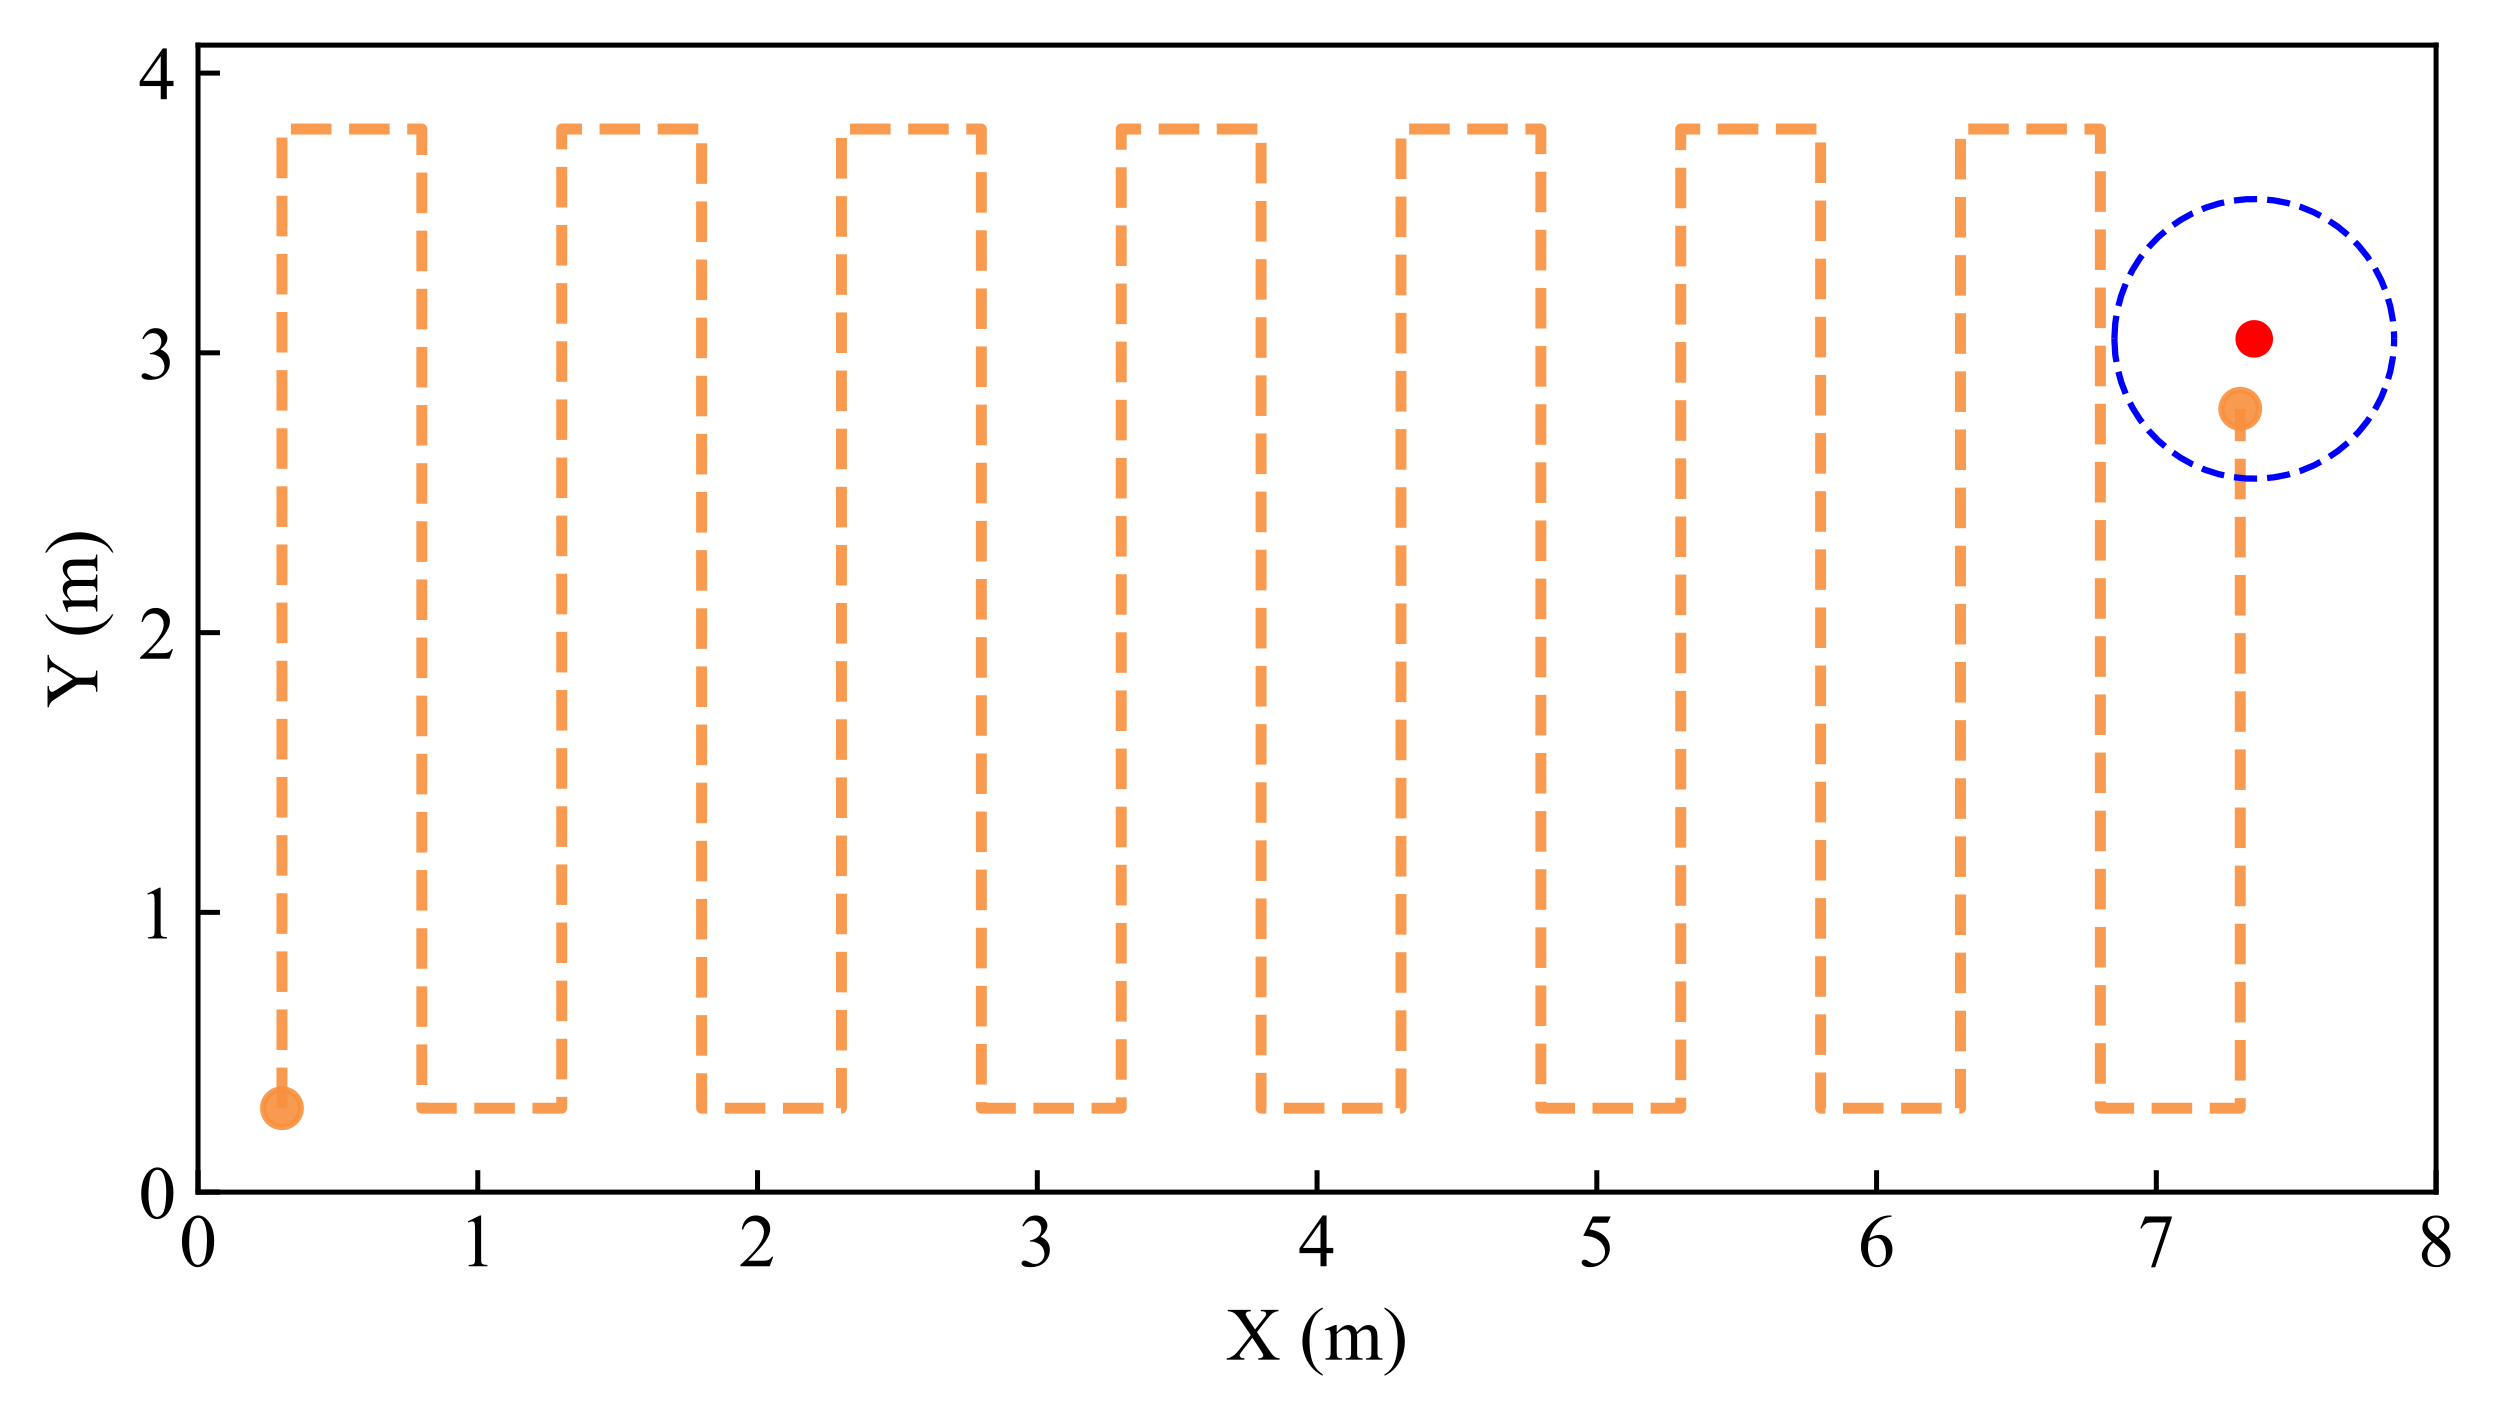
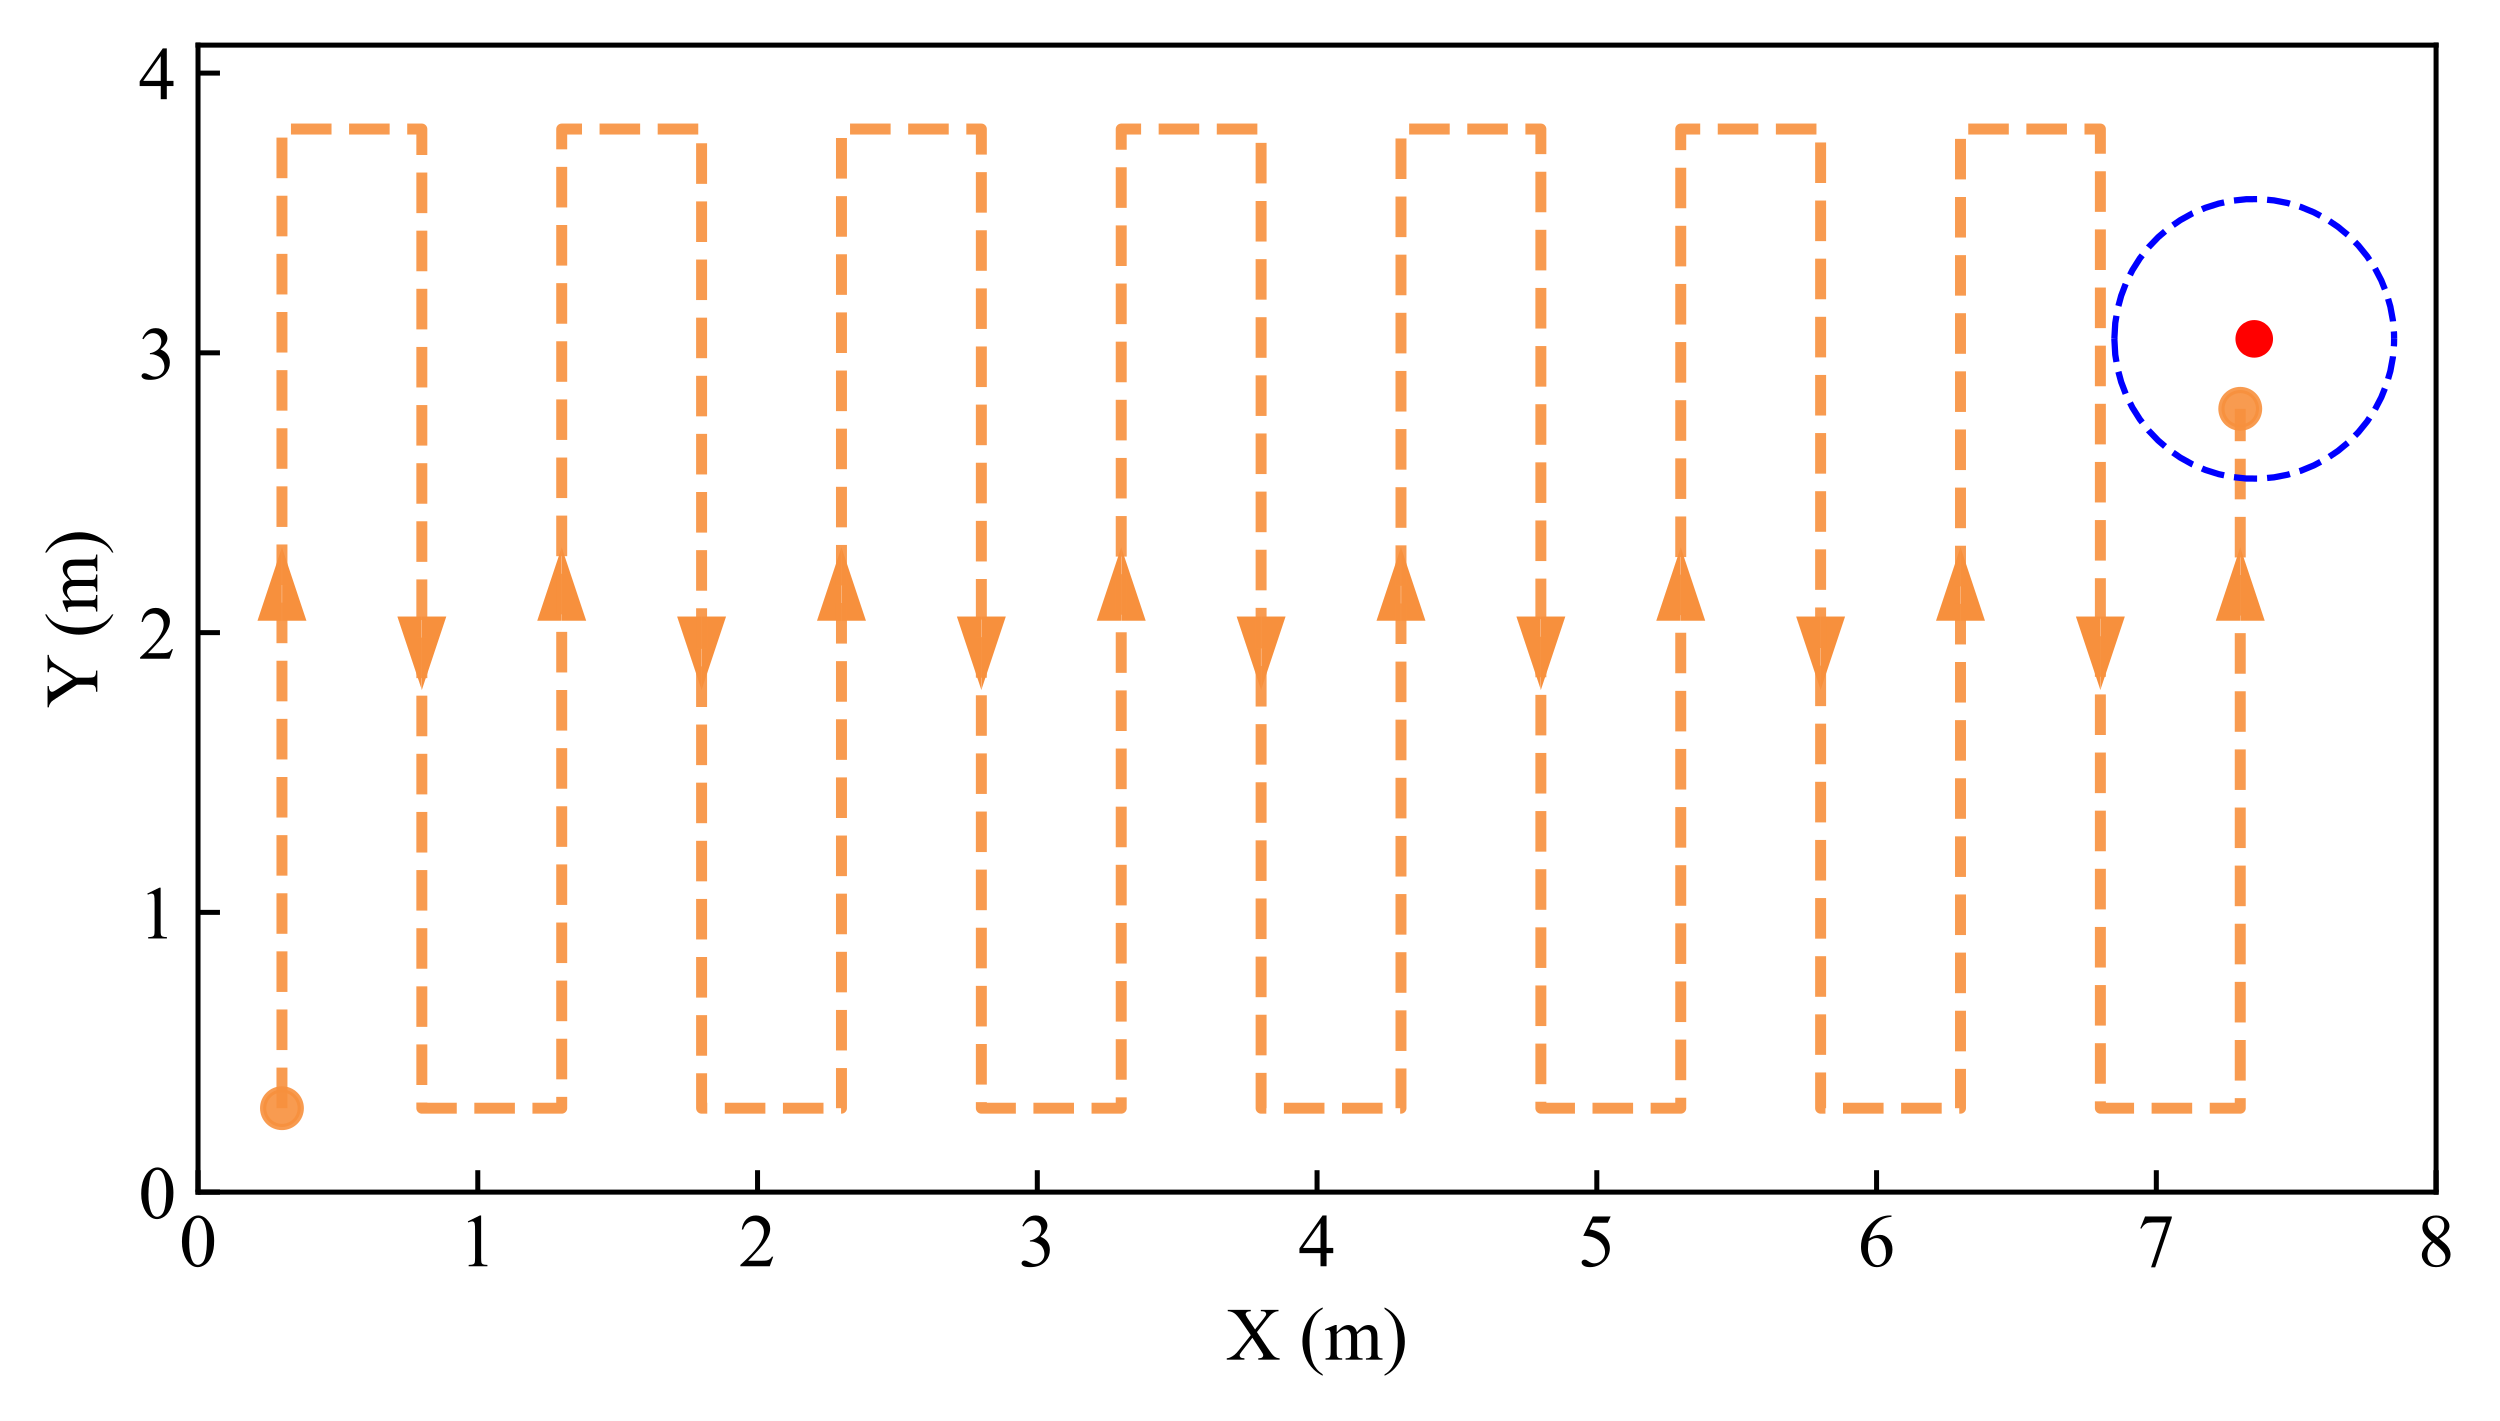
<svg xmlns="http://www.w3.org/2000/svg" xmlns:xlink="http://www.w3.org/1999/xlink" width="398.919pt" height="226.723pt" viewBox="0 0 398.919 226.723" version="1.1">
  <defs>
    <style type="text/css">*{stroke-linejoin: round; stroke-linecap: butt}</style>
  </defs>
  <g id="figure_1">
    <g id="patch_1">
      <path d="M 0 226.723  L 398.919 226.723  L 398.919 0  L 0 0  z " style="fill: #ffffff" />
    </g>
    <g id="axes_1">
      <g id="patch_2">
        <path d="M 31.599 190.224  L 388.719 190.224  L 388.719 7.2  L 31.599 7.2  z " style="fill: #ffffff" />
      </g>
+       <g id="patch_3">
+         <path d="M 44.991 87.329  L 48.897 99.047  L 45.014 99.047  L 45.014 87.552  L 44.969 87.552  L 44.969 99.047  L 41.085 99.047  z " clip-path="url(#pfadf21d242)" style="fill: #f7903d" />
+       </g>
+       <g id="patch_4">
+         <path d="M 67.311 110.095  L 63.405 98.377  L 67.289 98.377  L 67.289 109.872  L 67.334 109.872  L 67.334 98.377  L 71.217 98.377  z " clip-path="url(#pfadf21d242)" style="fill: #f7903d" />
+       </g>
+       <g id="patch_5">
+         <path d="M 89.631 87.329  L 93.537 99.047  L 89.654 99.047  L 89.654 87.552  L 89.609 87.552  L 89.609 99.047  L 85.725 99.047  z " clip-path="url(#pfadf21d242)" style="fill: #f7903d" />
+       </g>
+       <g id="patch_6">
+         <path d="M 111.951 110.095  L 108.045 98.377  L 111.929 98.377  L 111.929 109.872  L 111.974 109.872  L 111.974 98.377  L 115.857 98.377  z " clip-path="url(#pfadf21d242)" style="fill: #f7903d" />
+       </g>
+       <g id="patch_7">
+         <path d="M 134.271 87.329  L 138.177 99.047  L 134.294 99.047  L 134.294 87.552  L 134.249 87.552  L 134.249 99.047  L 130.365 99.047  z " clip-path="url(#pfadf21d242)" style="fill: #f7903d" />
+       </g>
+       <g id="patch_8">
+         <path d="M 156.591 110.095  L 152.685 98.377  L 156.569 98.377  L 156.569 109.872  L 156.614 109.872  L 156.614 98.377  L 160.497 98.377  z " clip-path="url(#pfadf21d242)" style="fill: #f7903d" />
+       </g>
+       <g id="patch_9">
+         <path d="M 178.911 87.329  L 182.817 99.047  L 178.934 99.047  L 178.934 87.552  L 178.889 87.552  L 178.889 99.047  L 175.005 99.047  z " clip-path="url(#pfadf21d242)" style="fill: #f7903d" />
+       </g>
+       <g id="patch_10">
+         <path d="M 201.231 110.095  L 197.325 98.377  L 201.209 98.377  L 201.209 109.872  L 201.254 109.872  L 201.254 98.377  L 205.137 98.377  z " clip-path="url(#pfadf21d242)" style="fill: #f7903d" />
+       </g>
+       <g id="patch_11">
+         <path d="M 223.551 87.329  L 227.457 99.047  L 223.574 99.047  L 223.574 87.552  L 223.529 87.552  L 223.529 99.047  L 219.645 99.047  z " clip-path="url(#pfadf21d242)" style="fill: #f7903d" />
+       </g>
+       <g id="patch_12">
+         <path d="M 245.871 110.095  L 241.965 98.377  L 245.849 98.377  L 245.849 109.872  L 245.894 109.872  L 245.894 98.377  L 249.777 98.377  z " clip-path="url(#pfadf21d242)" style="fill: #f7903d" />
+       </g>
+       <g id="patch_13">
+         <path d="M 268.191 87.329  L 272.097 99.047  L 268.214 99.047  L 268.214 87.552  L 268.169 87.552  L 268.169 99.047  L 264.285 99.047  z " clip-path="url(#pfadf21d242)" style="fill: #f7903d" />
+       </g>
+       <g id="patch_14">
+         <path d="M 290.511 110.095  L 286.605 98.377  L 290.489 98.377  L 290.489 109.872  L 290.534 109.872  L 290.534 98.377  L 294.417 98.377  z " clip-path="url(#pfadf21d242)" style="fill: #f7903d" />
+       </g>
+       <g id="patch_15">
+         <path d="M 312.831 87.329  L 316.737 99.047  L 312.854 99.047  L 312.854 87.552  L 312.809 87.552  L 312.809 99.047  L 308.925 99.047  z " clip-path="url(#pfadf21d242)" style="fill: #f7903d" />
+       </g>
+       <g id="patch_16">
+         <path d="M 335.151 110.095  L 331.245 98.377  L 335.129 98.377  L 335.129 109.872  L 335.174 109.872  L 335.174 98.377  L 339.057 98.377  z " clip-path="url(#pfadf21d242)" style="fill: #f7903d" />
+       </g>
+       <g id="patch_17">
+         <path d="M 357.471 87.329  L 361.377 99.047  L 357.494 99.047  L 357.494 87.552  L 357.449 87.552  L 357.449 99.047  L 353.565 99.047  z " clip-path="url(#pfadf21d242)" style="fill: #f7903d" />
+       </g>
      <g id="matplotlib.axis_1">
        <g id="xtick_1">
          <g id="line2d_1">
            <defs>
-               <path id="mce85c5e16e" d="M 0 0  L 0 -3.5  " style="stroke: #000000; stroke-width: 0.8" />
+               <path id="mc02840bcfa" d="M 0 0  L 0 -3.5  " style="stroke: #000000; stroke-width: 0.8" />
            </defs>
            <g>
-               <use xlink:href="#mce85c5e16e" x="31.599" y="190.224" style="stroke: #000000; stroke-width: 0.8" />
+               <use xlink:href="#mc02840bcfa" x="31.599" y="190.224" style="stroke: #000000; stroke-width: 0.8" />
            </g>
          </g>
          <g id="text_1">
            <g transform="translate(28.59937 202.0565)scale(0.12 -0.12)">
              <defs>
                <path id="TimesNewRomanPSMT-30" d="M 231 2094  Q 231 2819 450 3342  Q 669 3866 1031 4122  Q 1313 4325 1613 4325  Q 2100 4325 2488 3828  Q 2972 3213 2972 2159  Q 2972 1422 2759 906  Q 2547 391 2217 158  Q 1888 -75 1581 -75  Q 975 -75 572 641  Q 231 1244 231 2094  z M 844 2016  Q 844 1141 1059 588  Q 1238 122 1591 122  Q 1759 122 1940 273  Q 2122 425 2216 781  Q 2359 1319 2359 2297  Q 2359 3022 2209 3506  Q 2097 3866 1919 4016  Q 1791 4119 1609 4119  Q 1397 4119 1231 3928  Q 1006 3669 925 3112  Q 844 2556 844 2016  z " transform="scale(0.015625)" />
              </defs>
              <use xlink:href="#TimesNewRomanPSMT-30" />
            </g>
          </g>
        </g>
        <g id="xtick_2">
          <g id="line2d_2">
            <g>
-               <use xlink:href="#mce85c5e16e" x="76.239" y="190.224" style="stroke: #000000; stroke-width: 0.8" />
+               <use xlink:href="#mc02840bcfa" x="76.239" y="190.224" style="stroke: #000000; stroke-width: 0.8" />
            </g>
          </g>
          <g id="text_2">
            <g transform="translate(73.23937 202.0565)scale(0.12 -0.12)">
              <defs>
                <path id="TimesNewRomanPSMT-31" d="M 750 3822  L 1781 4325  L 1884 4325  L 1884 747  Q 1884 391 1914 303  Q 1944 216 2037 169  Q 2131 122 2419 116  L 2419 0  L 825 0  L 825 116  Q 1125 122 1212 167  Q 1300 213 1334 289  Q 1369 366 1369 747  L 1369 3034  Q 1369 3497 1338 3628  Q 1316 3728 1258 3775  Q 1200 3822 1119 3822  Q 1003 3822 797 3725  L 750 3822  z " transform="scale(0.015625)" />
              </defs>
              <use xlink:href="#TimesNewRomanPSMT-31" />
            </g>
          </g>
        </g>
        <g id="xtick_3">
          <g id="line2d_3">
            <g>
-               <use xlink:href="#mce85c5e16e" x="120.879" y="190.224" style="stroke: #000000; stroke-width: 0.8" />
+               <use xlink:href="#mc02840bcfa" x="120.879" y="190.224" style="stroke: #000000; stroke-width: 0.8" />
            </g>
          </g>
          <g id="text_3">
            <g transform="translate(117.8794 202.0565)scale(0.12 -0.12)">
              <defs>
                <path id="TimesNewRomanPSMT-32" d="M 2934 816  L 2638 0  L 138 0  L 138 116  Q 1241 1122 1691 1759  Q 2141 2397 2141 2925  Q 2141 3328 1894 3587  Q 1647 3847 1303 3847  Q 991 3847 742 3664  Q 494 3481 375 3128  L 259 3128  Q 338 3706 661 4015  Q 984 4325 1469 4325  Q 1984 4325 2329 3994  Q 2675 3663 2675 3213  Q 2675 2891 2525 2569  Q 2294 2063 1775 1497  Q 997 647 803 472  L 1909 472  Q 2247 472 2383 497  Q 2519 522 2628 598  Q 2738 675 2819 816  L 2934 816  z " transform="scale(0.015625)" />
              </defs>
              <use xlink:href="#TimesNewRomanPSMT-32" />
            </g>
          </g>
        </g>
        <g id="xtick_4">
          <g id="line2d_4">
            <g>
-               <use xlink:href="#mce85c5e16e" x="165.519" y="190.224" style="stroke: #000000; stroke-width: 0.8" />
+               <use xlink:href="#mc02840bcfa" x="165.519" y="190.224" style="stroke: #000000; stroke-width: 0.8" />
            </g>
          </g>
          <g id="text_4">
            <g transform="translate(162.5194 202.0565)scale(0.12 -0.12)">
              <defs>
                <path id="TimesNewRomanPSMT-33" d="M 325 3431  Q 506 3859 782 4092  Q 1059 4325 1472 4325  Q 1981 4325 2253 3994  Q 2459 3747 2459 3466  Q 2459 3003 1878 2509  Q 2269 2356 2469 2072  Q 2669 1788 2669 1403  Q 2669 853 2319 450  Q 1863 -75 997 -75  Q 569 -75 414 31  Q 259 138 259 259  Q 259 350 332 419  Q 406 488 509 488  Q 588 488 669 463  Q 722 447 909 348  Q 1097 250 1169 231  Q 1284 197 1416 197  Q 1734 197 1970 444  Q 2206 691 2206 1028  Q 2206 1275 2097 1509  Q 2016 1684 1919 1775  Q 1784 1900 1550 2001  Q 1316 2103 1072 2103  L 972 2103  L 972 2197  Q 1219 2228 1467 2375  Q 1716 2522 1828 2728  Q 1941 2934 1941 3181  Q 1941 3503 1739 3701  Q 1538 3900 1238 3900  Q 753 3900 428 3381  L 325 3431  z " transform="scale(0.015625)" />
              </defs>
              <use xlink:href="#TimesNewRomanPSMT-33" />
            </g>
          </g>
        </g>
        <g id="xtick_5">
          <g id="line2d_5">
            <g>
-               <use xlink:href="#mce85c5e16e" x="210.159" y="190.224" style="stroke: #000000; stroke-width: 0.8" />
+               <use xlink:href="#mc02840bcfa" x="210.159" y="190.224" style="stroke: #000000; stroke-width: 0.8" />
            </g>
          </g>
          <g id="text_5">
            <g transform="translate(207.1594 202.0565)scale(0.12 -0.12)">
              <defs>
                <path id="TimesNewRomanPSMT-34" d="M 2978 1563  L 2978 1119  L 2409 1119  L 2409 0  L 1894 0  L 1894 1119  L 100 1119  L 100 1519  L 2066 4325  L 2409 4325  L 2409 1563  L 2978 1563  z M 1894 1563  L 1894 3666  L 406 1563  L 1894 1563  z " transform="scale(0.015625)" />
              </defs>
              <use xlink:href="#TimesNewRomanPSMT-34" />
            </g>
          </g>
        </g>
        <g id="xtick_6">
          <g id="line2d_6">
            <g>
-               <use xlink:href="#mce85c5e16e" x="254.799" y="190.224" style="stroke: #000000; stroke-width: 0.8" />
+               <use xlink:href="#mc02840bcfa" x="254.799" y="190.224" style="stroke: #000000; stroke-width: 0.8" />
            </g>
          </g>
          <g id="text_6">
            <g transform="translate(251.7994 202.0565)scale(0.12 -0.12)">
              <defs>
                <path id="TimesNewRomanPSMT-35" d="M 2778 4238  L 2534 3706  L 1259 3706  L 981 3138  Q 1809 3016 2294 2522  Q 2709 2097 2709 1522  Q 2709 1188 2573 903  Q 2438 619 2231 419  Q 2025 219 1772 97  Q 1413 -75 1034 -75  Q 653 -75 479 54  Q 306 184 306 341  Q 306 428 378 495  Q 450 563 559 563  Q 641 563 702 538  Q 763 513 909 409  Q 1144 247 1384 247  Q 1750 247 2026 523  Q 2303 800 2303 1197  Q 2303 1581 2056 1914  Q 1809 2247 1375 2428  Q 1034 2569 447 2591  L 1259 4238  L 2778 4238  z " transform="scale(0.015625)" />
              </defs>
              <use xlink:href="#TimesNewRomanPSMT-35" />
            </g>
          </g>
        </g>
        <g id="xtick_7">
          <g id="line2d_7">
            <g>
-               <use xlink:href="#mce85c5e16e" x="299.439" y="190.224" style="stroke: #000000; stroke-width: 0.8" />
+               <use xlink:href="#mc02840bcfa" x="299.439" y="190.224" style="stroke: #000000; stroke-width: 0.8" />
            </g>
          </g>
          <g id="text_7">
            <g transform="translate(296.4394 202.0565)scale(0.12 -0.12)">
              <defs>
                <path id="TimesNewRomanPSMT-36" d="M 2869 4325  L 2869 4209  Q 2456 4169 2195 4045  Q 1934 3922 1679 3669  Q 1425 3416 1258 3105  Q 1091 2794 978 2366  Q 1428 2675 1881 2675  Q 2316 2675 2634 2325  Q 2953 1975 2953 1425  Q 2953 894 2631 456  Q 2244 -75 1606 -75  Q 1172 -75 869 213  Q 275 772 275 1663  Q 275 2231 503 2743  Q 731 3256 1154 3653  Q 1578 4050 1965 4187  Q 2353 4325 2688 4325  L 2869 4325  z M 925 2138  Q 869 1716 869 1456  Q 869 1156 980 804  Q 1091 453 1309 247  Q 1469 100 1697 100  Q 1969 100 2183 356  Q 2397 613 2397 1088  Q 2397 1622 2184 2012  Q 1972 2403 1581 2403  Q 1463 2403 1327 2353  Q 1191 2303 925 2138  z " transform="scale(0.015625)" />
              </defs>
              <use xlink:href="#TimesNewRomanPSMT-36" />
            </g>
          </g>
        </g>
        <g id="xtick_8">
          <g id="line2d_8">
            <g>
-               <use xlink:href="#mce85c5e16e" x="344.079" y="190.224" style="stroke: #000000; stroke-width: 0.8" />
+               <use xlink:href="#mc02840bcfa" x="344.079" y="190.224" style="stroke: #000000; stroke-width: 0.8" />
            </g>
          </g>
          <g id="text_8">
            <g transform="translate(341.0794 202.0565)scale(0.12 -0.12)">
              <defs>
                <path id="TimesNewRomanPSMT-37" d="M 644 4238  L 2916 4238  L 2916 4119  L 1503 -88  L 1153 -88  L 2419 3728  L 1253 3728  Q 900 3728 750 3644  Q 488 3500 328 3200  L 238 3234  L 644 4238  z " transform="scale(0.015625)" />
              </defs>
              <use xlink:href="#TimesNewRomanPSMT-37" />
            </g>
          </g>
        </g>
        <g id="xtick_9">
          <g id="line2d_9">
            <g>
-               <use xlink:href="#mce85c5e16e" x="388.719" y="190.224" style="stroke: #000000; stroke-width: 0.8" />
+               <use xlink:href="#mc02840bcfa" x="388.719" y="190.224" style="stroke: #000000; stroke-width: 0.8" />
            </g>
          </g>
          <g id="text_9">
            <g transform="translate(385.7194 202.0565)scale(0.12 -0.12)">
              <defs>
                <path id="TimesNewRomanPSMT-38" d="M 1228 2134  Q 725 2547 579 2797  Q 434 3047 434 3316  Q 434 3728 753 4026  Q 1072 4325 1600 4325  Q 2113 4325 2425 4047  Q 2738 3769 2738 3413  Q 2738 3175 2569 2928  Q 2400 2681 1866 2347  Q 2416 1922 2594 1678  Q 2831 1359 2831 1006  Q 2831 559 2490 242  Q 2150 -75 1597 -75  Q 994 -75 656 303  Q 388 606 388 966  Q 388 1247 577 1523  Q 766 1800 1228 2134  z M 1719 2469  Q 2094 2806 2194 3001  Q 2294 3197 2294 3444  Q 2294 3772 2109 3958  Q 1925 4144 1606 4144  Q 1288 4144 1088 3959  Q 888 3775 888 3528  Q 888 3366 970 3203  Q 1053 3041 1206 2894  L 1719 2469  z M 1375 2016  Q 1116 1797 991 1539  Q 866 1281 866 981  Q 866 578 1086 336  Q 1306 94 1647 94  Q 1984 94 2187 284  Q 2391 475 2391 747  Q 2391 972 2272 1150  Q 2050 1481 1375 2016  z " transform="scale(0.015625)" />
              </defs>
              <use xlink:href="#TimesNewRomanPSMT-38" />
            </g>
          </g>
        </g>
        <g id="text_10">
          <g transform="translate(195.6637 216.9559)scale(0.12 -0.12)">
            <defs>
              <path id="TimesNewRomanPSMT-58" d="M 2613 2347  L 3522 991  Q 3900 428 4083 279  Q 4266 131 4547 116  L 4547 0  L 2728 0  L 2728 116  Q 2909 119 2997 153  Q 3063 181 3105 239  Q 3147 297 3147 356  Q 3147 428 3119 500  Q 3097 553 2947 775  L 2228 1863  L 1341 725  Q 1200 544 1172 483  Q 1144 422 1144 356  Q 1144 256 1228 190  Q 1313 125 1550 116  L 1550 0  L 47 0  L 47 116  Q 206 131 322 181  Q 516 263 691 400  Q 866 538 1091 822  L 2091 2084  L 1256 3306  Q 916 3803 678 3958  Q 441 4113 131 4122  L 131 4238  L 2091 4238  L 2091 4122  Q 1841 4113 1748 4041  Q 1656 3969 1656 3881  Q 1656 3766 1806 3544  L 2456 2572  L 3209 3525  Q 3341 3694 3370 3756  Q 3400 3819 3400 3884  Q 3400 3950 3363 4000  Q 3316 4066 3244 4092  Q 3172 4119 2947 4122  L 2947 4238  L 4450 4238  L 4450 4122  Q 4272 4113 4159 4066  Q 3991 3994 3850 3872  Q 3709 3750 3453 3422  L 2613 2347  z " transform="scale(0.015625)" />
              <path id="TimesNewRomanPSMT-20" transform="scale(0.015625)" />
              <path id="TimesNewRomanPSMT-28" d="M 1988 -1253  L 1988 -1369  Q 1516 -1131 1200 -813  Q 750 -359 506 256  Q 263 872 263 1534  Q 263 2503 741 3301  Q 1219 4100 1988 4444  L 1988 4313  Q 1603 4100 1356 3731  Q 1109 3363 987 2797  Q 866 2231 866 1616  Q 866 947 969 400  Q 1050 -31 1165 -292  Q 1281 -553 1476 -793  Q 1672 -1034 1988 -1253  z " transform="scale(0.015625)" />
              <path id="TimesNewRomanPSMT-6d" d="M 1050 2338  Q 1363 2650 1419 2697  Q 1559 2816 1721 2881  Q 1884 2947 2044 2947  Q 2313 2947 2506 2790  Q 2700 2634 2766 2338  Q 3088 2713 3309 2830  Q 3531 2947 3766 2947  Q 3994 2947 4170 2830  Q 4347 2713 4450 2447  Q 4519 2266 4519 1878  L 4519 647  Q 4519 378 4559 278  Q 4591 209 4675 161  Q 4759 113 4950 113  L 4950 0  L 3538 0  L 3538 113  L 3597 113  Q 3781 113 3884 184  Q 3956 234 3988 344  Q 4000 397 4000 647  L 4000 1878  Q 4000 2228 3916 2372  Q 3794 2572 3525 2572  Q 3359 2572 3192 2489  Q 3025 2406 2788 2181  L 2781 2147  L 2788 2013  L 2788 647  Q 2788 353 2820 281  Q 2853 209 2943 161  Q 3034 113 3253 113  L 3253 0  L 1806 0  L 1806 113  Q 2044 113 2133 169  Q 2222 225 2256 338  Q 2272 391 2272 647  L 2272 1878  Q 2272 2228 2169 2381  Q 2031 2581 1784 2581  Q 1616 2581 1450 2491  Q 1191 2353 1050 2181  L 1050 647  Q 1050 366 1089 281  Q 1128 197 1204 155  Q 1281 113 1516 113  L 1516 0  L 100 0  L 100 113  Q 297 113 375 155  Q 453 197 493 289  Q 534 381 534 647  L 534 1741  Q 534 2213 506 2350  Q 484 2453 437 2492  Q 391 2531 309 2531  Q 222 2531 100 2484  L 53 2597  L 916 2947  L 1050 2947  L 1050 2338  z " transform="scale(0.015625)" />
              <path id="TimesNewRomanPSMT-29" d="M 144 4313  L 144 4444  Q 619 4209 934 3891  Q 1381 3434 1625 2820  Q 1869 2206 1869 1541  Q 1869 572 1392 -226  Q 916 -1025 144 -1369  L 144 -1253  Q 528 -1038 776 -670  Q 1025 -303 1145 264  Q 1266 831 1266 1447  Q 1266 2113 1163 2663  Q 1084 3094 967 3353  Q 850 3613 656 3853  Q 463 4094 144 4313  z " transform="scale(0.015625)" />
            </defs>
            <use xlink:href="#TimesNewRomanPSMT-58" />
            <use xlink:href="#TimesNewRomanPSMT-20" x="72.217" />
            <use xlink:href="#TimesNewRomanPSMT-28" x="97.217" />
            <use xlink:href="#TimesNewRomanPSMT-6d" x="130.518" />
            <use xlink:href="#TimesNewRomanPSMT-29" x="208.301" />
          </g>
        </g>
      </g>
      <g id="matplotlib.axis_2">
        <g id="ytick_1">
          <g id="line2d_10">
            <defs>
-               <path id="m8170980520" d="M 0 0  L 3.5 0  " style="stroke: #000000; stroke-width: 0.8" />
+               <path id="m5908996bef" d="M 0 0  L 3.5 0  " style="stroke: #000000; stroke-width: 0.8" />
            </defs>
            <g>
-               <use xlink:href="#m8170980520" x="31.599" y="190.224" style="stroke: #000000; stroke-width: 0.8" />
+               <use xlink:href="#m5908996bef" x="31.599" y="190.224" style="stroke: #000000; stroke-width: 0.8" />
            </g>
          </g>
          <g id="text_11">
            <g transform="translate(22.09937 194.3903)scale(0.12 -0.12)">
              <use xlink:href="#TimesNewRomanPSMT-30" />
            </g>
          </g>
        </g>
        <g id="ytick_2">
          <g id="line2d_11">
            <g>
-               <use xlink:href="#m8170980520" x="31.599" y="145.584" style="stroke: #000000; stroke-width: 0.8" />
+               <use xlink:href="#m5908996bef" x="31.599" y="145.584" style="stroke: #000000; stroke-width: 0.8" />
            </g>
          </g>
          <g id="text_12">
            <g transform="translate(22.09937 149.7502)scale(0.12 -0.12)">
              <use xlink:href="#TimesNewRomanPSMT-31" />
            </g>
          </g>
        </g>
        <g id="ytick_3">
          <g id="line2d_12">
            <g>
-               <use xlink:href="#m8170980520" x="31.599" y="100.944" style="stroke: #000000; stroke-width: 0.8" />
+               <use xlink:href="#m5908996bef" x="31.599" y="100.944" style="stroke: #000000; stroke-width: 0.8" />
            </g>
          </g>
          <g id="text_13">
            <g transform="translate(22.09937 105.1102)scale(0.12 -0.12)">
              <use xlink:href="#TimesNewRomanPSMT-32" />
            </g>
          </g>
        </g>
        <g id="ytick_4">
          <g id="line2d_13">
            <g>
-               <use xlink:href="#m8170980520" x="31.599" y="56.304" style="stroke: #000000; stroke-width: 0.8" />
+               <use xlink:href="#m5908996bef" x="31.599" y="56.304" style="stroke: #000000; stroke-width: 0.8" />
            </g>
          </g>
          <g id="text_14">
            <g transform="translate(22.09937 60.47025)scale(0.12 -0.12)">
              <use xlink:href="#TimesNewRomanPSMT-33" />
            </g>
          </g>
        </g>
        <g id="ytick_5">
          <g id="line2d_14">
            <g>
-               <use xlink:href="#m8170980520" x="31.599" y="11.664" style="stroke: #000000; stroke-width: 0.8" />
+               <use xlink:href="#m5908996bef" x="31.599" y="11.664" style="stroke: #000000; stroke-width: 0.8" />
            </g>
          </g>
          <g id="text_15">
            <g transform="translate(22.09937 15.83025)scale(0.12 -0.12)">
              <use xlink:href="#TimesNewRomanPSMT-34" />
            </g>
          </g>
        </g>
        <g id="text_16">
          <g transform="translate(15.5325 112.9826)rotate(-90)scale(0.12 -0.12)">
            <defs>
              <path id="TimesNewRomanPSMT-59" d="M 3050 4238  L 4528 4238  L 4528 4122  L 4447 4122  Q 4366 4122 4209 4050  Q 4053 3978 3925 3843  Q 3797 3709 3609 3406  L 2588 1797  L 2588 734  Q 2588 344 2675 247  Q 2794 116 3050 116  L 3188 116  L 3188 0  L 1388 0  L 1388 116  L 1538 116  Q 1806 116 1919 278  Q 1988 378 1988 734  L 1988 1738  L 825 3513  Q 619 3825 545 3903  Q 472 3981 241 4091  Q 178 4122 59 4122  L 59 4238  L 1872 4238  L 1872 4122  L 1778 4122  Q 1631 4122 1507 4053  Q 1384 3984 1384 3847  Q 1384 3734 1575 3441  L 2459 2075  L 3291 3381  Q 3478 3675 3478 3819  Q 3478 3906 3433 3975  Q 3388 4044 3303 4083  Q 3219 4122 3050 4122  L 3050 4238  z " transform="scale(0.015625)" />
            </defs>
            <use xlink:href="#TimesNewRomanPSMT-59" />
            <use xlink:href="#TimesNewRomanPSMT-20" x="68.467" />
            <use xlink:href="#TimesNewRomanPSMT-28" x="93.467" />
            <use xlink:href="#TimesNewRomanPSMT-6d" x="126.768" />
            <use xlink:href="#TimesNewRomanPSMT-29" x="204.551" />
          </g>
        </g>
      </g>
      <g id="line2d_15">
-         <path d="M 44.991 176.832  L 44.991 154.512  L 44.991 132.192  L 44.991 109.872  L 44.991 87.552  L 44.991 65.232  L 44.991 42.912  L 44.991 20.592  L 67.311 20.592  L 67.311 42.912  L 67.311 65.232  L 67.311 87.552  L 67.311 109.872  L 67.311 132.192  L 67.311 154.512  L 67.311 176.832  L 89.631 176.832  L 89.631 154.512  L 89.631 132.192  L 89.631 109.872  L 89.631 87.552  L 89.631 65.232  L 89.631 42.912  L 89.631 20.592  L 111.951 20.592  L 111.951 42.912  L 111.951 65.232  L 111.951 87.552  L 111.951 109.872  L 111.951 132.192  L 111.951 154.512  L 111.951 176.832  L 134.271 176.832  L 134.271 154.512  L 134.271 132.192  L 134.271 109.872  L 134.271 87.552  L 134.271 65.232  L 134.271 42.912  L 134.271 20.592  L 156.591 20.592  L 156.591 42.912  L 156.591 65.232  L 156.591 87.552  L 156.591 109.872  L 156.591 132.192  L 156.591 154.512  L 156.591 176.832  L 178.911 176.832  L 178.911 154.512  L 178.911 132.192  L 178.911 109.872  L 178.911 87.552  L 178.911 65.232  L 178.911 42.912  L 178.911 20.592  L 201.231 20.592  L 201.231 42.912  L 201.231 65.232  L 201.231 87.552  L 201.231 109.872  L 201.231 132.192  L 201.231 154.512  L 201.231 176.832  L 223.551 176.832  L 223.551 154.512  L 223.551 132.192  L 223.551 109.872  L 223.551 87.552  L 223.551 65.232  L 223.551 42.912  L 223.551 20.592  L 245.871 20.592  L 245.871 42.912  L 245.871 65.232  L 245.871 87.552  L 245.871 109.872  L 245.871 132.192  L 245.871 154.512  L 245.871 176.832  L 268.191 176.832  L 268.191 154.512  L 268.191 132.192  L 268.191 109.872  L 268.191 87.552  L 268.191 65.232  L 268.191 42.912  L 268.191 20.592  L 290.511 20.592  L 290.511 42.912  L 290.511 65.232  L 290.511 87.552  L 290.511 109.872  L 290.511 132.192  L 290.511 154.512  L 290.511 176.832  L 312.831 176.832  L 312.831 154.512  L 312.831 132.192  L 312.831 109.872  L 312.831 87.552  L 312.831 65.232  L 312.831 42.912  L 312.831 20.592  L 335.151 20.592  L 335.151 42.912  L 335.151 65.232  L 335.151 87.552  L 335.151 109.872  L 335.151 132.192  L 335.151 154.512  L 335.151 176.832  L 357.471 176.832  L 357.471 154.512  L 357.471 132.192  L 357.471 109.872  L 357.471 87.552  L 357.471 65.232  " clip-path="url(#p62cee9624f)" style="fill: none; stroke-dasharray: 6.475,2.8; stroke-dashoffset: 0; stroke: #f7903d; stroke-opacity: 0.9; stroke-width: 1.75" />
+         <path d="M 44.991 176.832  L 44.991 154.512  L 44.991 132.192  L 44.991 109.872  L 44.991 87.552  L 44.991 65.232  L 44.991 42.912  L 44.991 20.592  L 67.311 20.592  L 67.311 42.912  L 67.311 65.232  L 67.311 87.552  L 67.311 109.872  L 67.311 132.192  L 67.311 154.512  L 67.311 176.832  L 89.631 176.832  L 89.631 154.512  L 89.631 132.192  L 89.631 109.872  L 89.631 87.552  L 89.631 65.232  L 89.631 42.912  L 89.631 20.592  L 111.951 20.592  L 111.951 42.912  L 111.951 65.232  L 111.951 87.552  L 111.951 109.872  L 111.951 132.192  L 111.951 154.512  L 111.951 176.832  L 134.271 176.832  L 134.271 154.512  L 134.271 132.192  L 134.271 109.872  L 134.271 87.552  L 134.271 65.232  L 134.271 42.912  L 134.271 20.592  L 156.591 20.592  L 156.591 42.912  L 156.591 65.232  L 156.591 87.552  L 156.591 109.872  L 156.591 132.192  L 156.591 154.512  L 156.591 176.832  L 178.911 176.832  L 178.911 154.512  L 178.911 132.192  L 178.911 109.872  L 178.911 87.552  L 178.911 65.232  L 178.911 42.912  L 178.911 20.592  L 201.231 20.592  L 201.231 42.912  L 201.231 65.232  L 201.231 87.552  L 201.231 109.872  L 201.231 132.192  L 201.231 154.512  L 201.231 176.832  L 223.551 176.832  L 223.551 154.512  L 223.551 132.192  L 223.551 109.872  L 223.551 87.552  L 223.551 65.232  L 223.551 42.912  L 223.551 20.592  L 245.871 20.592  L 245.871 42.912  L 245.871 65.232  L 245.871 87.552  L 245.871 109.872  L 245.871 132.192  L 245.871 154.512  L 245.871 176.832  L 268.191 176.832  L 268.191 154.512  L 268.191 132.192  L 268.191 109.872  L 268.191 87.552  L 268.191 65.232  L 268.191 42.912  L 268.191 20.592  L 290.511 20.592  L 290.511 42.912  L 290.511 65.232  L 290.511 87.552  L 290.511 109.872  L 290.511 132.192  L 290.511 154.512  L 290.511 176.832  L 312.831 176.832  L 312.831 154.512  L 312.831 132.192  L 312.831 109.872  L 312.831 87.552  L 312.831 65.232  L 312.831 42.912  L 312.831 20.592  L 335.151 20.592  L 335.151 42.912  L 335.151 65.232  L 335.151 87.552  L 335.151 109.872  L 335.151 132.192  L 335.151 154.512  L 335.151 176.832  L 357.471 176.832  L 357.471 154.512  L 357.471 132.192  L 357.471 109.872  L 357.471 87.552  L 357.471 65.232  " clip-path="url(#pfadf21d242)" style="fill: none; stroke-dasharray: 6.475,2.8; stroke-dashoffset: 0; stroke: #f7903d; stroke-opacity: 0.9; stroke-width: 1.75" />
        <defs>
-           <path id="me2f656ec63" d="M 0 3  C 0.796 3 1.559 2.684 2.121 2.121  C 2.684 1.559 3 0.796 3 0  C 3 -0.796 2.684 -1.559 2.121 -2.121  C 1.559 -2.684 0.796 -3 0 -3  C -0.796 -3 -1.559 -2.684 -2.121 -2.121  C -2.684 -1.559 -3 -0.796 -3 0  C -3 0.796 -2.684 1.559 -2.121 2.121  C -1.559 2.684 -0.796 3 0 3  z " style="stroke: #f7903d; stroke-opacity: 0.9" />
+           <path id="m8e136d647a" d="M 0 3  C 0.796 3 1.559 2.684 2.121 2.121  C 2.684 1.559 3 0.796 3 0  C 3 -0.796 2.684 -1.559 2.121 -2.121  C 1.559 -2.684 0.796 -3 0 -3  C -0.796 -3 -1.559 -2.684 -2.121 -2.121  C -2.684 -1.559 -3 -0.796 -3 0  C -3 0.796 -2.684 1.559 -2.121 2.121  C -1.559 2.684 -0.796 3 0 3  z " style="stroke: #f7903d; stroke-opacity: 0.9" />
        </defs>
-         <g clip-path="url(#p62cee9624f)">
-           <use xlink:href="#me2f656ec63" x="44.991" y="176.832" style="fill: #f7903d; fill-opacity: 0.9; stroke: #f7903d; stroke-opacity: 0.9" />
-           <use xlink:href="#me2f656ec63" x="357.471" y="65.232" style="fill: #f7903d; fill-opacity: 0.9; stroke: #f7903d; stroke-opacity: 0.9" />
+         <g clip-path="url(#pfadf21d242)">
+           <use xlink:href="#m8e136d647a" x="44.991" y="176.832" style="fill: #f7903d; fill-opacity: 0.9; stroke: #f7903d; stroke-opacity: 0.9" />
+           <use xlink:href="#m8e136d647a" x="357.471" y="65.232" style="fill: #f7903d; fill-opacity: 0.9; stroke: #f7903d; stroke-opacity: 0.9" />
        </g>
      </g>
      <g id="line2d_16">
-         <path d="M 337.383 54.072  L 337.526 51.551  L 337.892 49.333  L 338.473 47.184  L 339.268 45.096  L 340.268 43.098  L 341.455 41.219  L 342.831 39.461  L 344.375 37.847  L 346.072 36.398  L 347.903 35.127  L 349.849 34.045  L 351.894 33.163  L 354.02 32.488  L 356.198 32.029  L 358.413 31.789  L 360.637 31.772  L 362.851 31.975  L 365.039 32.399  L 367.173 33.039  L 369.236 33.89  L 371.2 34.941  L 373.049 36.181  L 374.763 37.598  L 376.326 39.177  L 377.728 40.908  L 378.952 42.772  L 379.978 44.739  L 380.809 46.81  L 381.425 48.939  L 381.827 51.117  L 382.006 53.179  L 382.023 54.072  L 382.023 54.072  " clip-path="url(#p62cee9624f)" style="fill: none; stroke-dasharray: 3.7,1.6; stroke-dashoffset: 0; stroke: #0000ff" />
+         <path d="M 337.383 54.072  L 337.526 51.551  L 337.892 49.333  L 338.473 47.184  L 339.268 45.096  L 340.268 43.098  L 341.455 41.219  L 342.831 39.461  L 344.375 37.847  L 346.072 36.398  L 347.903 35.127  L 349.849 34.045  L 351.894 33.163  L 354.02 32.488  L 356.198 32.029  L 358.413 31.789  L 360.637 31.772  L 362.851 31.975  L 365.039 32.399  L 367.173 33.039  L 369.236 33.89  L 371.2 34.941  L 373.049 36.181  L 374.763 37.598  L 376.326 39.177  L 377.728 40.908  L 378.952 42.772  L 379.978 44.739  L 380.809 46.81  L 381.425 48.939  L 381.827 51.117  L 382.006 53.179  L 382.023 54.072  L 382.023 54.072  " clip-path="url(#pfadf21d242)" style="fill: none; stroke-dasharray: 3.7,1.6; stroke-dashoffset: 0; stroke: #0000ff" />
      </g>
      <g id="line2d_17">
-         <path d="M 337.383 54.072  L 337.526 56.593  L 337.892 58.811  L 338.473 60.96  L 339.268 63.048  L 340.268 65.046  L 341.455 66.925  L 342.831 68.683  L 344.375 70.297  L 346.072 71.746  L 347.903 73.017  L 349.849 74.099  L 351.894 74.981  L 354.02 75.656  L 356.198 76.115  L 358.413 76.355  L 360.637 76.372  L 362.851 76.169  L 365.039 75.745  L 367.173 75.105  L 369.236 74.254  L 371.2 73.203  L 373.049 71.963  L 374.763 70.546  L 376.326 68.967  L 377.728 67.236  L 378.952 65.372  L 379.978 63.405  L 380.809 61.334  L 381.425 59.205  L 381.827 57.027  L 382.006 54.965  L 382.023 54.072  L 382.023 54.072  " clip-path="url(#p62cee9624f)" style="fill: none; stroke-dasharray: 3.7,1.6; stroke-dashoffset: 0; stroke: #0000ff" />
+         <path d="M 337.383 54.072  L 337.526 56.593  L 337.892 58.811  L 338.473 60.96  L 339.268 63.048  L 340.268 65.046  L 341.455 66.925  L 342.831 68.683  L 344.375 70.297  L 346.072 71.746  L 347.903 73.017  L 349.849 74.099  L 351.894 74.981  L 354.02 75.656  L 356.198 76.115  L 358.413 76.355  L 360.637 76.372  L 362.851 76.169  L 365.039 75.745  L 367.173 75.105  L 369.236 74.254  L 371.2 73.203  L 373.049 71.963  L 374.763 70.546  L 376.326 68.967  L 377.728 67.236  L 378.952 65.372  L 379.978 63.405  L 380.809 61.334  L 381.425 59.205  L 381.827 57.027  L 382.006 54.965  L 382.023 54.072  L 382.023 54.072  " clip-path="url(#pfadf21d242)" style="fill: none; stroke-dasharray: 3.7,1.6; stroke-dashoffset: 0; stroke: #0000ff" />
      </g>
      <g id="line2d_18">
-         <path d="M 359.703 54.072  " clip-path="url(#p62cee9624f)" style="fill: none; stroke: #ff0000; stroke-width: 1.5; stroke-linecap: square" />
+         <path d="M 359.703 54.072  " clip-path="url(#pfadf21d242)" style="fill: none; stroke: #ff0000; stroke-width: 1.5; stroke-linecap: square" />
        <defs>
-           <path id="m9d20e39a73" d="M 0 2.5  C 0.663 2.5 1.299 2.237 1.768 1.768  C 2.237 1.299 2.5 0.663 2.5 0  C 2.5 -0.663 2.237 -1.299 1.768 -1.768  C 1.299 -2.237 0.663 -2.5 0 -2.5  C -0.663 -2.5 -1.299 -2.237 -1.768 -1.768  C -2.237 -1.299 -2.5 -0.663 -2.5 0  C -2.5 0.663 -2.237 1.299 -1.768 1.768  C -1.299 2.237 -0.663 2.5 0 2.5  z " style="stroke: #ff0000" />
+           <path id="m56e9e64432" d="M 0 2.5  C 0.663 2.5 1.299 2.237 1.768 1.768  C 2.237 1.299 2.5 0.663 2.5 0  C 2.5 -0.663 2.237 -1.299 1.768 -1.768  C 1.299 -2.237 0.663 -2.5 0 -2.5  C -0.663 -2.5 -1.299 -2.237 -1.768 -1.768  C -2.237 -1.299 -2.5 -0.663 -2.5 0  C -2.5 0.663 -2.237 1.299 -1.768 1.768  C -1.299 2.237 -0.663 2.5 0 2.5  z " style="stroke: #ff0000" />
        </defs>
-         <g clip-path="url(#p62cee9624f)">
-           <use xlink:href="#m9d20e39a73" x="359.703" y="54.072" style="fill: #ff0000; stroke: #ff0000" />
-         </g>
-       </g>
-       <g id="patch_3">
+         <g clip-path="url(#pfadf21d242)">
+           <use xlink:href="#m56e9e64432" x="359.703" y="54.072" style="fill: #ff0000; stroke: #ff0000" />
+         </g>
+       </g>
+       <g id="patch_18">
        <path d="M 31.599 190.224  L 31.599 7.2  " style="fill: none; stroke: #000000; stroke-width: 0.8; stroke-linejoin: miter; stroke-linecap: square" />
      </g>
-       <g id="patch_4">
+       <g id="patch_19">
        <path d="M 388.719 190.224  L 388.719 7.2  " style="fill: none; stroke: #000000; stroke-width: 0.8; stroke-linejoin: miter; stroke-linecap: square" />
      </g>
-       <g id="patch_5">
+       <g id="patch_20">
        <path d="M 31.599 190.224  L 388.719 190.224  " style="fill: none; stroke: #000000; stroke-width: 0.8; stroke-linejoin: miter; stroke-linecap: square" />
      </g>
-       <g id="patch_6">
+       <g id="patch_21">
        <path d="M 31.599 7.2  L 388.719 7.2  " style="fill: none; stroke: #000000; stroke-width: 0.8; stroke-linejoin: miter; stroke-linecap: square" />
      </g>
    </g>
  </g>
  <defs>
-     <clipPath id="p62cee9624f">
+     <clipPath id="pfadf21d242">
      <rect x="31.599" y="7.2" width="357.12" height="183.024" />
    </clipPath>
  </defs>
</svg>
